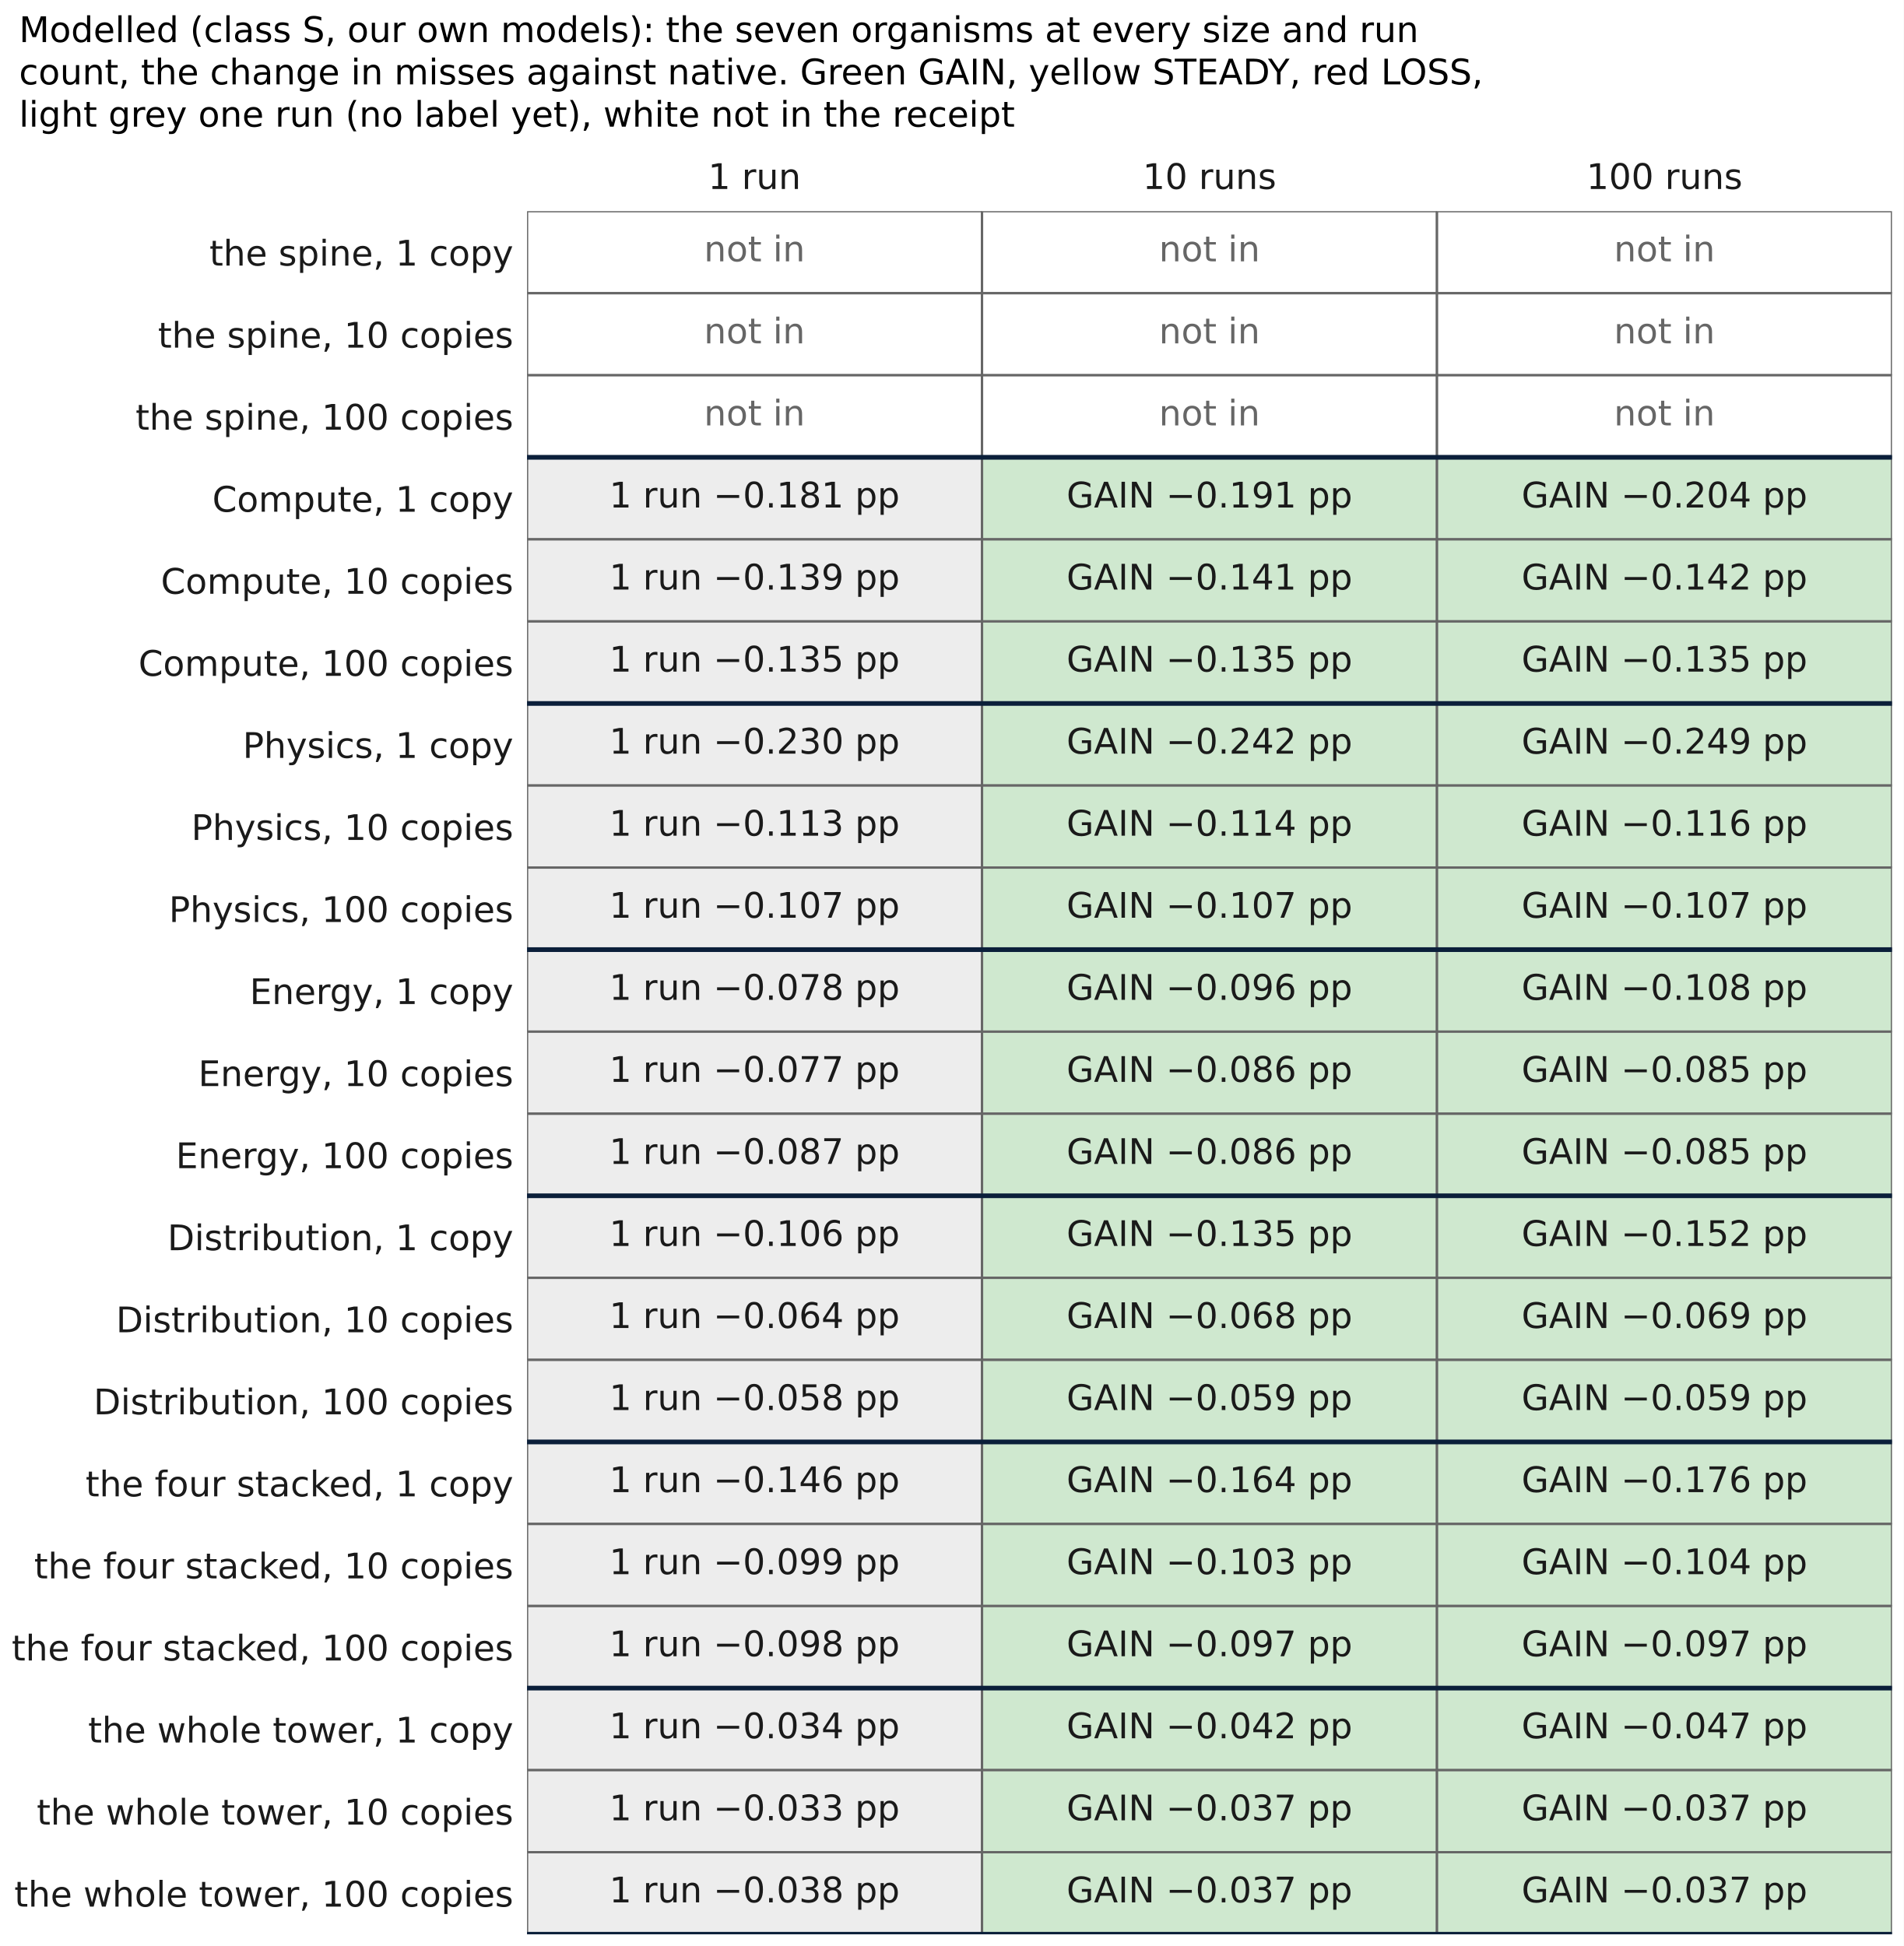
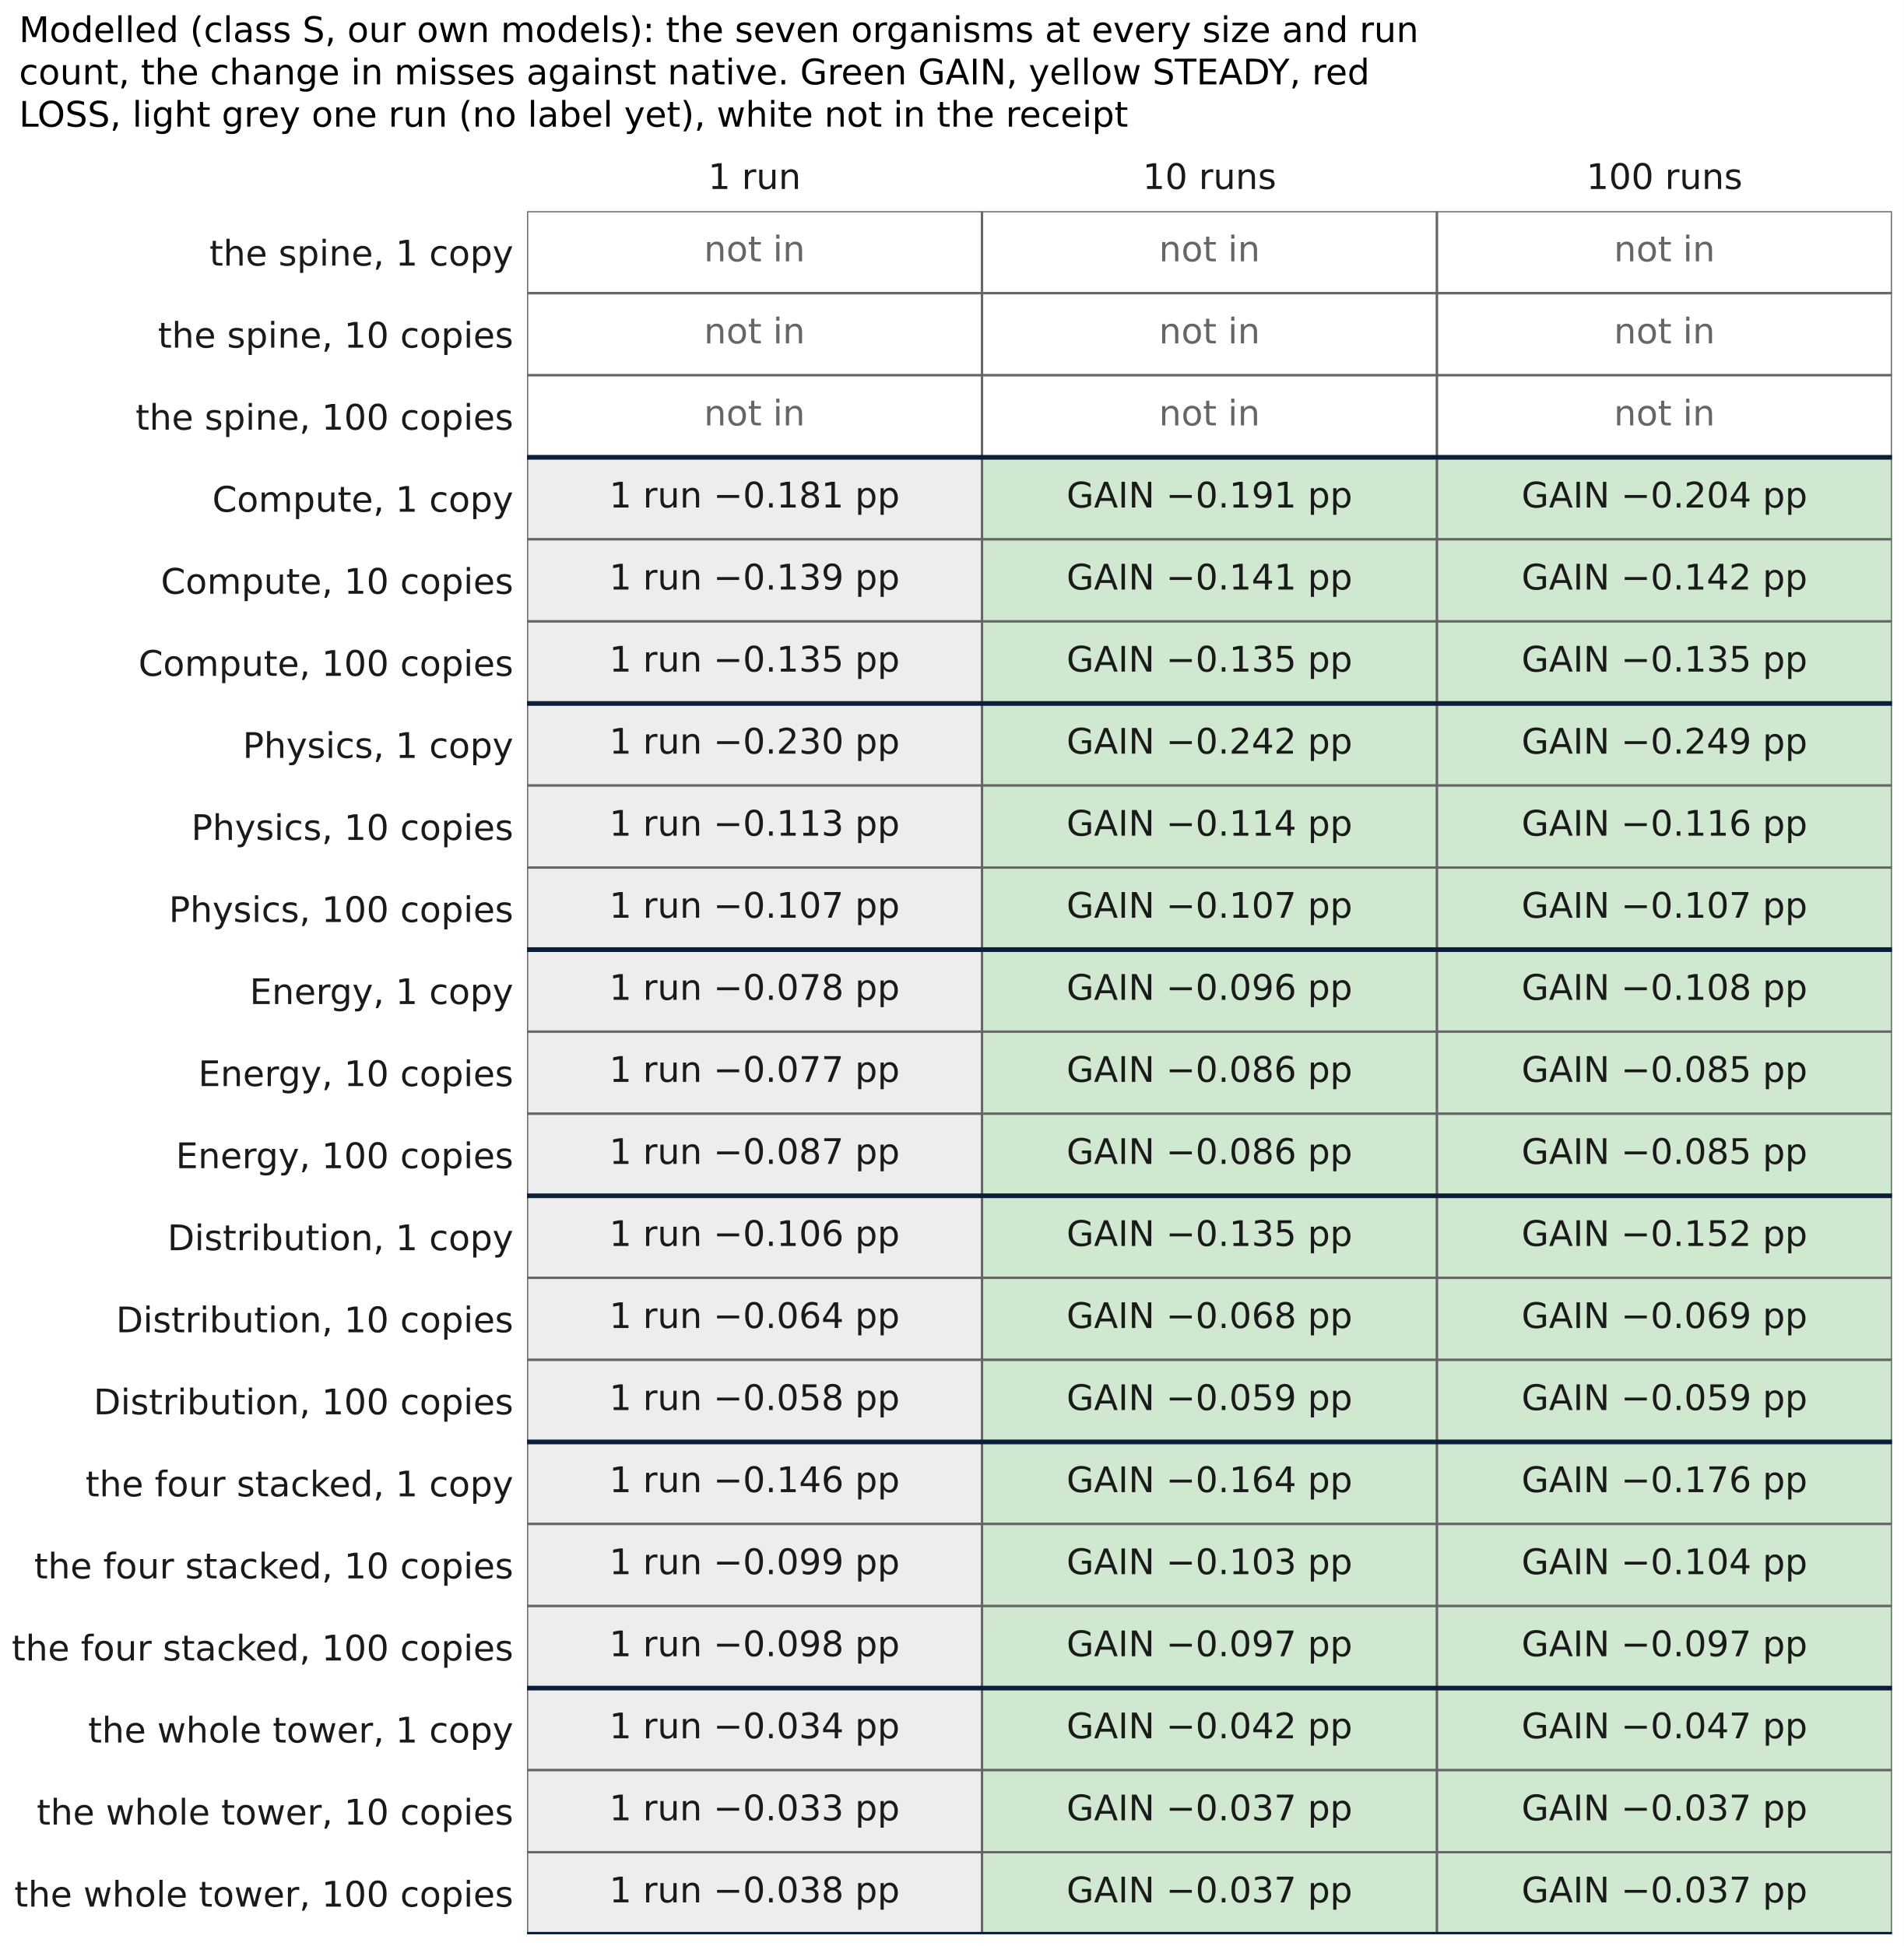
<svg xmlns="http://www.w3.org/2000/svg" width="486pt" height="496.8pt" viewBox="0 0 486 496.8" version="1.1">
  <defs>
    <style type="text/css">*{stroke-linejoin: round; stroke-linecap: butt}</style>
  </defs>
  <g id="figure_1">
    <g id="patch_1">
      <path d="M 0 496.8  L 486 496.8  L 486 0  L 0 0  z " style="fill: #ffffff" />
    </g>
    <g id="axes_1">
      <g id="patch_2">
        <path d="M 134.548 493.8  L 483 493.8  L 483 53.908  L 134.548 53.908  z " style="fill: #ffffff" />
      </g>
      <g id="patch_3">
        <path d="M 134.548 53.908  L 250.698 53.908  L 250.698 74.855  L 134.548 74.855  z " clip-path="url(#pb5e49be110)" style="fill: #ffffff; stroke: #666666; stroke-width: 0.6; stroke-linejoin: miter" />
      </g>
      <g id="patch_4">
        <path d="M 250.698 53.908  L 366.849 53.908  L 366.849 74.855  L 250.698 74.855  z " clip-path="url(#pb5e49be110)" style="fill: #ffffff; stroke: #666666; stroke-width: 0.6; stroke-linejoin: miter" />
      </g>
      <g id="patch_5">
        <path d="M 366.849 53.908  L 483 53.908  L 483 74.855  L 366.849 74.855  z " clip-path="url(#pb5e49be110)" style="fill: #ffffff; stroke: #666666; stroke-width: 0.6; stroke-linejoin: miter" />
      </g>
      <g id="patch_6">
        <path d="M 134.548 74.855  L 250.698 74.855  L 250.698 95.803  L 134.548 95.803  z " clip-path="url(#pb5e49be110)" style="fill: #ffffff; stroke: #666666; stroke-width: 0.6; stroke-linejoin: miter" />
      </g>
      <g id="patch_7">
        <path d="M 250.698 74.855  L 366.849 74.855  L 366.849 95.803  L 250.698 95.803  z " clip-path="url(#pb5e49be110)" style="fill: #ffffff; stroke: #666666; stroke-width: 0.6; stroke-linejoin: miter" />
      </g>
      <g id="patch_8">
        <path d="M 366.849 74.855  L 483 74.855  L 483 95.803  L 366.849 95.803  z " clip-path="url(#pb5e49be110)" style="fill: #ffffff; stroke: #666666; stroke-width: 0.6; stroke-linejoin: miter" />
      </g>
      <g id="patch_9">
        <path d="M 134.548 95.803  L 250.698 95.803  L 250.698 116.75  L 134.548 116.75  z " clip-path="url(#pb5e49be110)" style="fill: #ffffff; stroke: #666666; stroke-width: 0.6; stroke-linejoin: miter" />
      </g>
      <g id="patch_10">
        <path d="M 250.698 95.803  L 366.849 95.803  L 366.849 116.75  L 250.698 116.75  z " clip-path="url(#pb5e49be110)" style="fill: #ffffff; stroke: #666666; stroke-width: 0.6; stroke-linejoin: miter" />
      </g>
      <g id="patch_11">
        <path d="M 366.849 95.803  L 483 95.803  L 483 116.75  L 366.849 116.75  z " clip-path="url(#pb5e49be110)" style="fill: #ffffff; stroke: #666666; stroke-width: 0.6; stroke-linejoin: miter" />
      </g>
      <g id="patch_12">
        <path d="M 134.548 116.75  L 250.698 116.75  L 250.698 137.697  L 134.548 137.697  z " clip-path="url(#pb5e49be110)" style="fill: #ededed; stroke: #666666; stroke-width: 0.6; stroke-linejoin: miter" />
      </g>
      <g id="patch_13">
        <path d="M 250.698 116.75  L 366.849 116.75  L 366.849 137.697  L 250.698 137.697  z " clip-path="url(#pb5e49be110)" style="fill: #cfe8cf; stroke: #666666; stroke-width: 0.6; stroke-linejoin: miter" />
      </g>
      <g id="patch_14">
        <path d="M 366.849 116.75  L 483 116.75  L 483 137.697  L 366.849 137.697  z " clip-path="url(#pb5e49be110)" style="fill: #cfe8cf; stroke: #666666; stroke-width: 0.6; stroke-linejoin: miter" />
      </g>
      <g id="patch_15">
        <path d="M 134.548 137.697  L 250.698 137.697  L 250.698 158.644  L 134.548 158.644  z " clip-path="url(#pb5e49be110)" style="fill: #ededed; stroke: #666666; stroke-width: 0.6; stroke-linejoin: miter" />
      </g>
      <g id="patch_16">
        <path d="M 250.698 137.697  L 366.849 137.697  L 366.849 158.644  L 250.698 158.644  z " clip-path="url(#pb5e49be110)" style="fill: #cfe8cf; stroke: #666666; stroke-width: 0.6; stroke-linejoin: miter" />
      </g>
      <g id="patch_17">
        <path d="M 366.849 137.697  L 483 137.697  L 483 158.644  L 366.849 158.644  z " clip-path="url(#pb5e49be110)" style="fill: #cfe8cf; stroke: #666666; stroke-width: 0.6; stroke-linejoin: miter" />
      </g>
      <g id="patch_18">
        <path d="M 134.548 158.644  L 250.698 158.644  L 250.698 179.591  L 134.548 179.591  z " clip-path="url(#pb5e49be110)" style="fill: #ededed; stroke: #666666; stroke-width: 0.6; stroke-linejoin: miter" />
      </g>
      <g id="patch_19">
        <path d="M 250.698 158.644  L 366.849 158.644  L 366.849 179.591  L 250.698 179.591  z " clip-path="url(#pb5e49be110)" style="fill: #cfe8cf; stroke: #666666; stroke-width: 0.6; stroke-linejoin: miter" />
      </g>
      <g id="patch_20">
        <path d="M 366.849 158.644  L 483 158.644  L 483 179.591  L 366.849 179.591  z " clip-path="url(#pb5e49be110)" style="fill: #cfe8cf; stroke: #666666; stroke-width: 0.6; stroke-linejoin: miter" />
      </g>
      <g id="patch_21">
        <path d="M 134.548 179.591  L 250.698 179.591  L 250.698 200.539  L 134.548 200.539  z " clip-path="url(#pb5e49be110)" style="fill: #ededed; stroke: #666666; stroke-width: 0.6; stroke-linejoin: miter" />
      </g>
      <g id="patch_22">
        <path d="M 250.698 179.591  L 366.849 179.591  L 366.849 200.539  L 250.698 200.539  z " clip-path="url(#pb5e49be110)" style="fill: #cfe8cf; stroke: #666666; stroke-width: 0.6; stroke-linejoin: miter" />
      </g>
      <g id="patch_23">
        <path d="M 366.849 179.591  L 483 179.591  L 483 200.539  L 366.849 200.539  z " clip-path="url(#pb5e49be110)" style="fill: #cfe8cf; stroke: #666666; stroke-width: 0.6; stroke-linejoin: miter" />
      </g>
      <g id="patch_24">
        <path d="M 134.548 200.539  L 250.698 200.539  L 250.698 221.486  L 134.548 221.486  z " clip-path="url(#pb5e49be110)" style="fill: #ededed; stroke: #666666; stroke-width: 0.6; stroke-linejoin: miter" />
      </g>
      <g id="patch_25">
        <path d="M 250.698 200.539  L 366.849 200.539  L 366.849 221.486  L 250.698 221.486  z " clip-path="url(#pb5e49be110)" style="fill: #cfe8cf; stroke: #666666; stroke-width: 0.6; stroke-linejoin: miter" />
      </g>
      <g id="patch_26">
        <path d="M 366.849 200.539  L 483 200.539  L 483 221.486  L 366.849 221.486  z " clip-path="url(#pb5e49be110)" style="fill: #cfe8cf; stroke: #666666; stroke-width: 0.6; stroke-linejoin: miter" />
      </g>
      <g id="patch_27">
        <path d="M 134.548 221.486  L 250.698 221.486  L 250.698 242.433  L 134.548 242.433  z " clip-path="url(#pb5e49be110)" style="fill: #ededed; stroke: #666666; stroke-width: 0.6; stroke-linejoin: miter" />
      </g>
      <g id="patch_28">
        <path d="M 250.698 221.486  L 366.849 221.486  L 366.849 242.433  L 250.698 242.433  z " clip-path="url(#pb5e49be110)" style="fill: #cfe8cf; stroke: #666666; stroke-width: 0.6; stroke-linejoin: miter" />
      </g>
      <g id="patch_29">
        <path d="M 366.849 221.486  L 483 221.486  L 483 242.433  L 366.849 242.433  z " clip-path="url(#pb5e49be110)" style="fill: #cfe8cf; stroke: #666666; stroke-width: 0.6; stroke-linejoin: miter" />
      </g>
      <g id="patch_30">
        <path d="M 134.548 242.433  L 250.698 242.433  L 250.698 263.38  L 134.548 263.38  z " clip-path="url(#pb5e49be110)" style="fill: #ededed; stroke: #666666; stroke-width: 0.6; stroke-linejoin: miter" />
      </g>
      <g id="patch_31">
        <path d="M 250.698 242.433  L 366.849 242.433  L 366.849 263.38  L 250.698 263.38  z " clip-path="url(#pb5e49be110)" style="fill: #cfe8cf; stroke: #666666; stroke-width: 0.6; stroke-linejoin: miter" />
      </g>
      <g id="patch_32">
        <path d="M 366.849 242.433  L 483 242.433  L 483 263.38  L 366.849 263.38  z " clip-path="url(#pb5e49be110)" style="fill: #cfe8cf; stroke: #666666; stroke-width: 0.6; stroke-linejoin: miter" />
      </g>
      <g id="patch_33">
        <path d="M 134.548 263.38  L 250.698 263.38  L 250.698 284.328  L 134.548 284.328  z " clip-path="url(#pb5e49be110)" style="fill: #ededed; stroke: #666666; stroke-width: 0.6; stroke-linejoin: miter" />
      </g>
      <g id="patch_34">
        <path d="M 250.698 263.38  L 366.849 263.38  L 366.849 284.328  L 250.698 284.328  z " clip-path="url(#pb5e49be110)" style="fill: #cfe8cf; stroke: #666666; stroke-width: 0.6; stroke-linejoin: miter" />
      </g>
      <g id="patch_35">
        <path d="M 366.849 263.38  L 483 263.38  L 483 284.328  L 366.849 284.328  z " clip-path="url(#pb5e49be110)" style="fill: #cfe8cf; stroke: #666666; stroke-width: 0.6; stroke-linejoin: miter" />
      </g>
      <g id="patch_36">
        <path d="M 134.548 284.328  L 250.698 284.328  L 250.698 305.275  L 134.548 305.275  z " clip-path="url(#pb5e49be110)" style="fill: #ededed; stroke: #666666; stroke-width: 0.6; stroke-linejoin: miter" />
      </g>
      <g id="patch_37">
        <path d="M 250.698 284.328  L 366.849 284.328  L 366.849 305.275  L 250.698 305.275  z " clip-path="url(#pb5e49be110)" style="fill: #cfe8cf; stroke: #666666; stroke-width: 0.6; stroke-linejoin: miter" />
      </g>
      <g id="patch_38">
        <path d="M 366.849 284.328  L 483 284.328  L 483 305.275  L 366.849 305.275  z " clip-path="url(#pb5e49be110)" style="fill: #cfe8cf; stroke: #666666; stroke-width: 0.6; stroke-linejoin: miter" />
      </g>
      <g id="patch_39">
        <path d="M 134.548 305.275  L 250.698 305.275  L 250.698 326.222  L 134.548 326.222  z " clip-path="url(#pb5e49be110)" style="fill: #ededed; stroke: #666666; stroke-width: 0.6; stroke-linejoin: miter" />
      </g>
      <g id="patch_40">
        <path d="M 250.698 305.275  L 366.849 305.275  L 366.849 326.222  L 250.698 326.222  z " clip-path="url(#pb5e49be110)" style="fill: #cfe8cf; stroke: #666666; stroke-width: 0.6; stroke-linejoin: miter" />
      </g>
      <g id="patch_41">
        <path d="M 366.849 305.275  L 483 305.275  L 483 326.222  L 366.849 326.222  z " clip-path="url(#pb5e49be110)" style="fill: #cfe8cf; stroke: #666666; stroke-width: 0.6; stroke-linejoin: miter" />
      </g>
      <g id="patch_42">
        <path d="M 134.548 326.222  L 250.698 326.222  L 250.698 347.169  L 134.548 347.169  z " clip-path="url(#pb5e49be110)" style="fill: #ededed; stroke: #666666; stroke-width: 0.6; stroke-linejoin: miter" />
      </g>
      <g id="patch_43">
        <path d="M 250.698 326.222  L 366.849 326.222  L 366.849 347.169  L 250.698 347.169  z " clip-path="url(#pb5e49be110)" style="fill: #cfe8cf; stroke: #666666; stroke-width: 0.6; stroke-linejoin: miter" />
      </g>
      <g id="patch_44">
        <path d="M 366.849 326.222  L 483 326.222  L 483 347.169  L 366.849 347.169  z " clip-path="url(#pb5e49be110)" style="fill: #cfe8cf; stroke: #666666; stroke-width: 0.6; stroke-linejoin: miter" />
      </g>
      <g id="patch_45">
        <path d="M 134.548 347.169  L 250.698 347.169  L 250.698 368.116  L 134.548 368.116  z " clip-path="url(#pb5e49be110)" style="fill: #ededed; stroke: #666666; stroke-width: 0.6; stroke-linejoin: miter" />
      </g>
      <g id="patch_46">
        <path d="M 250.698 347.169  L 366.849 347.169  L 366.849 368.116  L 250.698 368.116  z " clip-path="url(#pb5e49be110)" style="fill: #cfe8cf; stroke: #666666; stroke-width: 0.6; stroke-linejoin: miter" />
      </g>
      <g id="patch_47">
        <path d="M 366.849 347.169  L 483 347.169  L 483 368.116  L 366.849 368.116  z " clip-path="url(#pb5e49be110)" style="fill: #cfe8cf; stroke: #666666; stroke-width: 0.6; stroke-linejoin: miter" />
      </g>
      <g id="patch_48">
        <path d="M 134.548 368.116  L 250.698 368.116  L 250.698 389.064  L 134.548 389.064  z " clip-path="url(#pb5e49be110)" style="fill: #ededed; stroke: #666666; stroke-width: 0.6; stroke-linejoin: miter" />
      </g>
      <g id="patch_49">
        <path d="M 250.698 368.116  L 366.849 368.116  L 366.849 389.064  L 250.698 389.064  z " clip-path="url(#pb5e49be110)" style="fill: #cfe8cf; stroke: #666666; stroke-width: 0.6; stroke-linejoin: miter" />
      </g>
      <g id="patch_50">
        <path d="M 366.849 368.116  L 483 368.116  L 483 389.064  L 366.849 389.064  z " clip-path="url(#pb5e49be110)" style="fill: #cfe8cf; stroke: #666666; stroke-width: 0.6; stroke-linejoin: miter" />
      </g>
      <g id="patch_51">
        <path d="M 134.548 389.064  L 250.698 389.064  L 250.698 410.011  L 134.548 410.011  z " clip-path="url(#pb5e49be110)" style="fill: #ededed; stroke: #666666; stroke-width: 0.6; stroke-linejoin: miter" />
      </g>
      <g id="patch_52">
        <path d="M 250.698 389.064  L 366.849 389.064  L 366.849 410.011  L 250.698 410.011  z " clip-path="url(#pb5e49be110)" style="fill: #cfe8cf; stroke: #666666; stroke-width: 0.6; stroke-linejoin: miter" />
      </g>
      <g id="patch_53">
        <path d="M 366.849 389.064  L 483 389.064  L 483 410.011  L 366.849 410.011  z " clip-path="url(#pb5e49be110)" style="fill: #cfe8cf; stroke: #666666; stroke-width: 0.6; stroke-linejoin: miter" />
      </g>
      <g id="patch_54">
        <path d="M 134.548 410.011  L 250.698 410.011  L 250.698 430.958  L 134.548 430.958  z " clip-path="url(#pb5e49be110)" style="fill: #ededed; stroke: #666666; stroke-width: 0.6; stroke-linejoin: miter" />
      </g>
      <g id="patch_55">
        <path d="M 250.698 410.011  L 366.849 410.011  L 366.849 430.958  L 250.698 430.958  z " clip-path="url(#pb5e49be110)" style="fill: #cfe8cf; stroke: #666666; stroke-width: 0.6; stroke-linejoin: miter" />
      </g>
      <g id="patch_56">
        <path d="M 366.849 410.011  L 483 410.011  L 483 430.958  L 366.849 430.958  z " clip-path="url(#pb5e49be110)" style="fill: #cfe8cf; stroke: #666666; stroke-width: 0.6; stroke-linejoin: miter" />
      </g>
      <g id="patch_57">
        <path d="M 134.548 430.958  L 250.698 430.958  L 250.698 451.905  L 134.548 451.905  z " clip-path="url(#pb5e49be110)" style="fill: #ededed; stroke: #666666; stroke-width: 0.6; stroke-linejoin: miter" />
      </g>
      <g id="patch_58">
        <path d="M 250.698 430.958  L 366.849 430.958  L 366.849 451.905  L 250.698 451.905  z " clip-path="url(#pb5e49be110)" style="fill: #cfe8cf; stroke: #666666; stroke-width: 0.6; stroke-linejoin: miter" />
      </g>
      <g id="patch_59">
        <path d="M 366.849 430.958  L 483 430.958  L 483 451.905  L 366.849 451.905  z " clip-path="url(#pb5e49be110)" style="fill: #cfe8cf; stroke: #666666; stroke-width: 0.6; stroke-linejoin: miter" />
      </g>
      <g id="patch_60">
        <path d="M 134.548 451.905  L 250.698 451.905  L 250.698 472.853  L 134.548 472.853  z " clip-path="url(#pb5e49be110)" style="fill: #ededed; stroke: #666666; stroke-width: 0.6; stroke-linejoin: miter" />
      </g>
      <g id="patch_61">
        <path d="M 250.698 451.905  L 366.849 451.905  L 366.849 472.853  L 250.698 472.853  z " clip-path="url(#pb5e49be110)" style="fill: #cfe8cf; stroke: #666666; stroke-width: 0.6; stroke-linejoin: miter" />
      </g>
      <g id="patch_62">
        <path d="M 366.849 451.905  L 483 451.905  L 483 472.853  L 366.849 472.853  z " clip-path="url(#pb5e49be110)" style="fill: #cfe8cf; stroke: #666666; stroke-width: 0.6; stroke-linejoin: miter" />
      </g>
      <g id="patch_63">
        <path d="M 134.548 472.853  L 250.698 472.853  L 250.698 493.8  L 134.548 493.8  z " clip-path="url(#pb5e49be110)" style="fill: #ededed; stroke: #666666; stroke-width: 0.6; stroke-linejoin: miter" />
      </g>
      <g id="patch_64">
        <path d="M 250.698 472.853  L 366.849 472.853  L 366.849 493.8  L 250.698 493.8  z " clip-path="url(#pb5e49be110)" style="fill: #cfe8cf; stroke: #666666; stroke-width: 0.6; stroke-linejoin: miter" />
      </g>
      <g id="patch_65">
        <path d="M 366.849 472.853  L 483 472.853  L 483 493.8  L 366.849 493.8  z " clip-path="url(#pb5e49be110)" style="fill: #cfe8cf; stroke: #666666; stroke-width: 0.6; stroke-linejoin: miter" />
      </g>
      <g id="matplotlib.axis_1">
        <g id="xtick_1">
          <g id="line2d_1" />
          <g id="text_1">
            <text style="font-size: 9px; font-family: 'DejaVu Sans'; text-anchor: middle; fill: #1a1a1a" x="192.623" y="48.246" transform="rotate(-0 192.6231 48.24599)">1 run</text>
          </g>
        </g>
        <g id="xtick_2">
          <g id="line2d_2" />
          <g id="text_2">
            <text style="font-size: 9px; font-family: 'DejaVu Sans'; text-anchor: middle; fill: #1a1a1a" x="308.774" y="48.246" transform="rotate(-0 308.7738 48.24599)">10 runs</text>
          </g>
        </g>
        <g id="xtick_3">
          <g id="line2d_3" />
          <g id="text_3">
            <text style="font-size: 9px; font-family: 'DejaVu Sans'; text-anchor: middle; fill: #1a1a1a" x="424.924" y="48.246" transform="rotate(-0 424.9244 48.24599)">100 runs</text>
          </g>
        </g>
      </g>
      <g id="matplotlib.axis_2">
        <g id="ytick_1">
          <g id="line2d_4" />
          <g id="text_4">
            <text style="font-size: 9px; font-family: 'DejaVu Sans'; text-anchor: end; fill: #1a1a1a" x="131.048" y="67.801" transform="rotate(-0 131.0477 67.80101)">the spine, 1 copy</text>
          </g>
        </g>
        <g id="ytick_2">
          <g id="line2d_5" />
          <g id="text_5">
            <text style="font-size: 9px; font-family: 'DejaVu Sans'; text-anchor: end; fill: #1a1a1a" x="131.048" y="88.748" transform="rotate(-0 131.0477 88.74823)">the spine, 10 copies</text>
          </g>
        </g>
        <g id="ytick_3">
          <g id="line2d_6" />
          <g id="text_6">
            <text style="font-size: 9px; font-family: 'DejaVu Sans'; text-anchor: end; fill: #1a1a1a" x="131.048" y="109.695" transform="rotate(-0 131.0477 109.6955)">the spine, 100 copies</text>
          </g>
        </g>
        <g id="ytick_4">
          <g id="line2d_7" />
          <g id="text_7">
            <text style="font-size: 9px; font-family: 'DejaVu Sans'; text-anchor: end; fill: #1a1a1a" x="131.048" y="130.642" transform="rotate(-0 131.0477 130.6423)">Compute, 1 copy</text>
          </g>
        </g>
        <g id="ytick_5">
          <g id="line2d_8" />
          <g id="text_8">
            <text style="font-size: 9px; font-family: 'DejaVu Sans'; text-anchor: end; fill: #1a1a1a" x="131.048" y="151.59" transform="rotate(-0 131.0477 151.5899)">Compute, 10 copies</text>
          </g>
        </g>
        <g id="ytick_6">
          <g id="line2d_9" />
          <g id="text_9">
            <text style="font-size: 9px; font-family: 'DejaVu Sans'; text-anchor: end; fill: #1a1a1a" x="131.048" y="172.537" transform="rotate(-0 131.0477 172.5371)">Compute, 100 copies</text>
          </g>
        </g>
        <g id="ytick_7">
          <g id="line2d_10" />
          <g id="text_10">
            <text style="font-size: 9px; font-family: 'DejaVu Sans'; text-anchor: end; fill: #1a1a1a" x="131.048" y="193.484" transform="rotate(-0 131.0477 193.4843)">Physics, 1 copy</text>
          </g>
        </g>
        <g id="ytick_8">
          <g id="line2d_11" />
          <g id="text_11">
            <text style="font-size: 9px; font-family: 'DejaVu Sans'; text-anchor: end; fill: #1a1a1a" x="131.048" y="214.432" transform="rotate(-0 131.0477 214.4316)">Physics, 10 copies</text>
          </g>
        </g>
        <g id="ytick_9">
          <g id="line2d_12" />
          <g id="text_12">
            <text style="font-size: 9px; font-family: 'DejaVu Sans'; text-anchor: end; fill: #1a1a1a" x="131.048" y="235.379" transform="rotate(-0 131.0477 235.3788)">Physics, 100 copies</text>
          </g>
        </g>
        <g id="ytick_10">
          <g id="line2d_13" />
          <g id="text_13">
            <text style="font-size: 9px; font-family: 'DejaVu Sans'; text-anchor: end; fill: #1a1a1a" x="131.048" y="256.326" transform="rotate(-0 131.0477 256.3257)">Energy, 1 copy</text>
          </g>
        </g>
        <g id="ytick_11">
          <g id="line2d_14" />
          <g id="text_14">
            <text style="font-size: 9px; font-family: 'DejaVu Sans'; text-anchor: end; fill: #1a1a1a" x="131.048" y="277.273" transform="rotate(-0 131.0477 277.2732)">Energy, 10 copies</text>
          </g>
        </g>
        <g id="ytick_12">
          <g id="line2d_15" />
          <g id="text_15">
            <text style="font-size: 9px; font-family: 'DejaVu Sans'; text-anchor: end; fill: #1a1a1a" x="131.048" y="298.22" transform="rotate(-0 131.0477 298.2205)">Energy, 100 copies</text>
          </g>
        </g>
        <g id="ytick_13">
          <g id="line2d_16" />
          <g id="text_16">
            <text style="font-size: 9px; font-family: 'DejaVu Sans'; text-anchor: end; fill: #1a1a1a" x="131.048" y="319.168" transform="rotate(-0 131.0477 319.1677)">Distribution, 1 copy</text>
          </g>
        </g>
        <g id="ytick_14">
          <g id="line2d_17" />
          <g id="text_17">
            <text style="font-size: 9px; font-family: 'DejaVu Sans'; text-anchor: end; fill: #1a1a1a" x="131.048" y="340.115" transform="rotate(-0 131.0477 340.1149)">Distribution, 10 copies</text>
          </g>
        </g>
        <g id="ytick_15">
          <g id="line2d_18" />
          <g id="text_18">
            <text style="font-size: 9px; font-family: 'DejaVu Sans'; text-anchor: end; fill: #1a1a1a" x="131.048" y="361.062" transform="rotate(-0 131.0477 361.0621)">Distribution, 100 copies</text>
          </g>
        </g>
        <g id="ytick_16">
          <g id="line2d_19" />
          <g id="text_19">
            <text style="font-size: 9px; font-family: 'DejaVu Sans'; text-anchor: end; fill: #1a1a1a" x="131.048" y="382.009" transform="rotate(-0 131.0477 382.0093)">the four stacked, 1 copy</text>
          </g>
        </g>
        <g id="ytick_17">
          <g id="line2d_20" />
          <g id="text_20">
            <text style="font-size: 9px; font-family: 'DejaVu Sans'; text-anchor: end; fill: #1a1a1a" x="131.048" y="402.957" transform="rotate(-0 131.0477 402.9566)">the four stacked, 10 copies</text>
          </g>
        </g>
        <g id="ytick_18">
          <g id="line2d_21" />
          <g id="text_21">
            <text style="font-size: 9px; font-family: 'DejaVu Sans'; text-anchor: end; fill: #1a1a1a" x="131.048" y="423.904" transform="rotate(-0 131.0477 423.9038)">the four stacked, 100 copies</text>
          </g>
        </g>
        <g id="ytick_19">
          <g id="line2d_22" />
          <g id="text_22">
            <text style="font-size: 9px; font-family: 'DejaVu Sans'; text-anchor: end; fill: #1a1a1a" x="131.048" y="444.851" transform="rotate(-0 131.0477 444.851)">the whole tower, 1 copy</text>
          </g>
        </g>
        <g id="ytick_20">
          <g id="line2d_23" />
          <g id="text_23">
            <text style="font-size: 9px; font-family: 'DejaVu Sans'; text-anchor: end; fill: #1a1a1a" x="131.048" y="465.798" transform="rotate(-0 131.0477 465.7982)">the whole tower, 10 copies</text>
          </g>
        </g>
        <g id="ytick_21">
          <g id="line2d_24" />
          <g id="text_24">
            <text style="font-size: 9px; font-family: 'DejaVu Sans'; text-anchor: end; fill: #1a1a1a" x="131.048" y="486.745" transform="rotate(-0 131.0477 486.7454)">the whole tower, 100 copies</text>
          </g>
        </g>
      </g>
      <g id="line2d_25">
        <path d="M 134.548 116.75  L 483 116.75  " clip-path="url(#pb5e49be110)" style="fill: none; stroke: #0b1f3a; stroke-width: 1.2; stroke-linecap: square" />
      </g>
      <g id="line2d_26">
        <path d="M 134.548 179.591  L 483 179.591  " clip-path="url(#pb5e49be110)" style="fill: none; stroke: #0b1f3a; stroke-width: 1.2; stroke-linecap: square" />
      </g>
      <g id="line2d_27">
        <path d="M 134.548 242.433  L 483 242.433  " clip-path="url(#pb5e49be110)" style="fill: none; stroke: #0b1f3a; stroke-width: 1.2; stroke-linecap: square" />
      </g>
      <g id="line2d_28">
        <path d="M 134.548 305.275  L 483 305.275  " clip-path="url(#pb5e49be110)" style="fill: none; stroke: #0b1f3a; stroke-width: 1.2; stroke-linecap: square" />
      </g>
      <g id="line2d_29">
        <path d="M 134.548 368.116  L 483 368.116  " clip-path="url(#pb5e49be110)" style="fill: none; stroke: #0b1f3a; stroke-width: 1.2; stroke-linecap: square" />
      </g>
      <g id="line2d_30">
        <path d="M 134.548 430.958  L 483 430.958  " clip-path="url(#pb5e49be110)" style="fill: none; stroke: #0b1f3a; stroke-width: 1.2; stroke-linecap: square" />
      </g>
      <g id="line2d_31">
        <path d="M 134.548 493.8  L 483 493.8  " clip-path="url(#pb5e49be110)" style="fill: none; stroke: #0b1f3a; stroke-width: 1.2; stroke-linecap: square" />
      </g>
      <g id="text_25">
        <text style="font-size: 9px; font-family: 'DejaVu Sans'; text-anchor: middle; fill: #666666" x="192.623" y="66.72" transform="rotate(-0 192.6231 66.71996)">not in</text>
      </g>
      <g id="text_26">
        <text style="font-size: 9px; font-family: 'DejaVu Sans'; text-anchor: middle; fill: #666666" x="308.774" y="66.72" transform="rotate(-0 308.7738 66.71996)">not in</text>
      </g>
      <g id="text_27">
        <text style="font-size: 9px; font-family: 'DejaVu Sans'; text-anchor: middle; fill: #666666" x="424.924" y="66.72" transform="rotate(-0 424.9244 66.71996)">not in</text>
      </g>
      <g id="text_28">
        <text style="font-size: 9px; font-family: 'DejaVu Sans'; text-anchor: middle; fill: #666666" x="192.623" y="87.667" transform="rotate(-0 192.6231 87.66718)">not in</text>
      </g>
      <g id="text_29">
        <text style="font-size: 9px; font-family: 'DejaVu Sans'; text-anchor: middle; fill: #666666" x="308.774" y="87.667" transform="rotate(-0 308.7738 87.66718)">not in</text>
      </g>
      <g id="text_30">
        <text style="font-size: 9px; font-family: 'DejaVu Sans'; text-anchor: middle; fill: #666666" x="424.924" y="87.667" transform="rotate(-0 424.9244 87.66718)">not in</text>
      </g>
      <g id="text_31">
        <text style="font-size: 9px; font-family: 'DejaVu Sans'; text-anchor: middle; fill: #666666" x="192.623" y="108.614" transform="rotate(-0 192.6231 108.6144)">not in</text>
      </g>
      <g id="text_32">
        <text style="font-size: 9px; font-family: 'DejaVu Sans'; text-anchor: middle; fill: #666666" x="308.774" y="108.614" transform="rotate(-0 308.7738 108.6144)">not in</text>
      </g>
      <g id="text_33">
        <text style="font-size: 9px; font-family: 'DejaVu Sans'; text-anchor: middle; fill: #666666" x="424.924" y="108.614" transform="rotate(-0 424.9244 108.6144)">not in</text>
      </g>
      <g id="text_34">
        <text style="font-size: 9px; font-family: 'DejaVu Sans'; text-anchor: middle; fill: #1a1a1a" x="192.623" y="129.561" transform="rotate(-0 192.6231 129.5613)">1 run −0.181 pp</text>
      </g>
      <g id="text_35">
        <text style="font-size: 9px; font-family: 'DejaVu Sans'; text-anchor: middle; fill: #1a1a1a" x="308.774" y="129.561" transform="rotate(-0 308.7738 129.5613)">GAIN −0.191 pp</text>
      </g>
      <g id="text_36">
        <text style="font-size: 9px; font-family: 'DejaVu Sans'; text-anchor: middle; fill: #1a1a1a" x="424.924" y="129.561" transform="rotate(-0 424.9244 129.5613)">GAIN −0.204 pp</text>
      </g>
      <g id="text_37">
        <text style="font-size: 9px; font-family: 'DejaVu Sans'; text-anchor: middle; fill: #1a1a1a" x="192.623" y="150.508" transform="rotate(-0 192.6231 150.5085)">1 run −0.139 pp</text>
      </g>
      <g id="text_38">
        <text style="font-size: 9px; font-family: 'DejaVu Sans'; text-anchor: middle; fill: #1a1a1a" x="308.774" y="150.508" transform="rotate(-0 308.7738 150.5085)">GAIN −0.141 pp</text>
      </g>
      <g id="text_39">
        <text style="font-size: 9px; font-family: 'DejaVu Sans'; text-anchor: middle; fill: #1a1a1a" x="424.924" y="150.508" transform="rotate(-0 424.9244 150.5085)">GAIN −0.142 pp</text>
      </g>
      <g id="text_40">
        <text style="font-size: 9px; font-family: 'DejaVu Sans'; text-anchor: middle; fill: #1a1a1a" x="192.623" y="171.456" transform="rotate(-0 192.6231 171.4557)">1 run −0.135 pp</text>
      </g>
      <g id="text_41">
        <text style="font-size: 9px; font-family: 'DejaVu Sans'; text-anchor: middle; fill: #1a1a1a" x="308.774" y="171.456" transform="rotate(-0 308.7738 171.4557)">GAIN −0.135 pp</text>
      </g>
      <g id="text_42">
        <text style="font-size: 9px; font-family: 'DejaVu Sans'; text-anchor: middle; fill: #1a1a1a" x="424.924" y="171.456" transform="rotate(-0 424.9244 171.4557)">GAIN −0.135 pp</text>
      </g>
      <g id="text_43">
        <text style="font-size: 9px; font-family: 'DejaVu Sans'; text-anchor: middle; fill: #1a1a1a" x="192.623" y="192.403" transform="rotate(-0 192.6231 192.4029)">1 run −0.230 pp</text>
      </g>
      <g id="text_44">
        <text style="font-size: 9px; font-family: 'DejaVu Sans'; text-anchor: middle; fill: #1a1a1a" x="308.774" y="192.403" transform="rotate(-0 308.7738 192.4029)">GAIN −0.242 pp</text>
      </g>
      <g id="text_45">
        <text style="font-size: 9px; font-family: 'DejaVu Sans'; text-anchor: middle; fill: #1a1a1a" x="424.924" y="192.403" transform="rotate(-0 424.9244 192.4029)">GAIN −0.249 pp</text>
      </g>
      <g id="text_46">
        <text style="font-size: 9px; font-family: 'DejaVu Sans'; text-anchor: middle; fill: #1a1a1a" x="192.623" y="213.35" transform="rotate(-0 192.6231 213.3502)">1 run −0.113 pp</text>
      </g>
      <g id="text_47">
        <text style="font-size: 9px; font-family: 'DejaVu Sans'; text-anchor: middle; fill: #1a1a1a" x="308.774" y="213.35" transform="rotate(-0 308.7738 213.3502)">GAIN −0.114 pp</text>
      </g>
      <g id="text_48">
        <text style="font-size: 9px; font-family: 'DejaVu Sans'; text-anchor: middle; fill: #1a1a1a" x="424.924" y="213.35" transform="rotate(-0 424.9244 213.3502)">GAIN −0.116 pp</text>
      </g>
      <g id="text_49">
        <text style="font-size: 9px; font-family: 'DejaVu Sans'; text-anchor: middle; fill: #1a1a1a" x="192.623" y="234.297" transform="rotate(-0 192.6231 234.2974)">1 run −0.107 pp</text>
      </g>
      <g id="text_50">
        <text style="font-size: 9px; font-family: 'DejaVu Sans'; text-anchor: middle; fill: #1a1a1a" x="308.774" y="234.297" transform="rotate(-0 308.7738 234.2974)">GAIN −0.107 pp</text>
      </g>
      <g id="text_51">
        <text style="font-size: 9px; font-family: 'DejaVu Sans'; text-anchor: middle; fill: #1a1a1a" x="424.924" y="234.297" transform="rotate(-0 424.9244 234.2974)">GAIN −0.107 pp</text>
      </g>
      <g id="text_52">
        <text style="font-size: 9px; font-family: 'DejaVu Sans'; text-anchor: middle; fill: #1a1a1a" x="192.623" y="255.245" transform="rotate(-0 192.6231 255.2446)">1 run −0.078 pp</text>
      </g>
      <g id="text_53">
        <text style="font-size: 9px; font-family: 'DejaVu Sans'; text-anchor: middle; fill: #1a1a1a" x="308.774" y="255.245" transform="rotate(-0 308.7738 255.2446)">GAIN −0.096 pp</text>
      </g>
      <g id="text_54">
        <text style="font-size: 9px; font-family: 'DejaVu Sans'; text-anchor: middle; fill: #1a1a1a" x="424.924" y="255.245" transform="rotate(-0 424.9244 255.2446)">GAIN −0.108 pp</text>
      </g>
      <g id="text_55">
        <text style="font-size: 9px; font-family: 'DejaVu Sans'; text-anchor: middle; fill: #1a1a1a" x="192.623" y="276.192" transform="rotate(-0 192.6231 276.1918)">1 run −0.077 pp</text>
      </g>
      <g id="text_56">
        <text style="font-size: 9px; font-family: 'DejaVu Sans'; text-anchor: middle; fill: #1a1a1a" x="308.774" y="276.192" transform="rotate(-0 308.7738 276.1918)">GAIN −0.086 pp</text>
      </g>
      <g id="text_57">
        <text style="font-size: 9px; font-family: 'DejaVu Sans'; text-anchor: middle; fill: #1a1a1a" x="424.924" y="276.192" transform="rotate(-0 424.9244 276.1918)">GAIN −0.085 pp</text>
      </g>
      <g id="text_58">
        <text style="font-size: 9px; font-family: 'DejaVu Sans'; text-anchor: middle; fill: #1a1a1a" x="192.623" y="297.139" transform="rotate(-0 192.6231 297.139)">1 run −0.087 pp</text>
      </g>
      <g id="text_59">
        <text style="font-size: 9px; font-family: 'DejaVu Sans'; text-anchor: middle; fill: #1a1a1a" x="308.774" y="297.139" transform="rotate(-0 308.7738 297.139)">GAIN −0.086 pp</text>
      </g>
      <g id="text_60">
        <text style="font-size: 9px; font-family: 'DejaVu Sans'; text-anchor: middle; fill: #1a1a1a" x="424.924" y="297.139" transform="rotate(-0 424.9244 297.139)">GAIN −0.085 pp</text>
      </g>
      <g id="text_61">
        <text style="font-size: 9px; font-family: 'DejaVu Sans'; text-anchor: middle; fill: #1a1a1a" x="192.623" y="318.086" transform="rotate(-0 192.6231 318.0863)">1 run −0.106 pp</text>
      </g>
      <g id="text_62">
        <text style="font-size: 9px; font-family: 'DejaVu Sans'; text-anchor: middle; fill: #1a1a1a" x="308.774" y="318.086" transform="rotate(-0 308.7738 318.0863)">GAIN −0.135 pp</text>
      </g>
      <g id="text_63">
        <text style="font-size: 9px; font-family: 'DejaVu Sans'; text-anchor: middle; fill: #1a1a1a" x="424.924" y="318.086" transform="rotate(-0 424.9244 318.0863)">GAIN −0.152 pp</text>
      </g>
      <g id="text_64">
        <text style="font-size: 9px; font-family: 'DejaVu Sans'; text-anchor: middle; fill: #1a1a1a" x="192.623" y="339.033" transform="rotate(-0 192.6231 339.0335)">1 run −0.064 pp</text>
      </g>
      <g id="text_65">
        <text style="font-size: 9px; font-family: 'DejaVu Sans'; text-anchor: middle; fill: #1a1a1a" x="308.774" y="339.033" transform="rotate(-0 308.7738 339.0335)">GAIN −0.068 pp</text>
      </g>
      <g id="text_66">
        <text style="font-size: 9px; font-family: 'DejaVu Sans'; text-anchor: middle; fill: #1a1a1a" x="424.924" y="339.033" transform="rotate(-0 424.9244 339.0335)">GAIN −0.069 pp</text>
      </g>
      <g id="text_67">
        <text style="font-size: 9px; font-family: 'DejaVu Sans'; text-anchor: middle; fill: #1a1a1a" x="192.623" y="359.981" transform="rotate(-0 192.6231 359.9807)">1 run −0.058 pp</text>
      </g>
      <g id="text_68">
        <text style="font-size: 9px; font-family: 'DejaVu Sans'; text-anchor: middle; fill: #1a1a1a" x="308.774" y="359.981" transform="rotate(-0 308.7738 359.9807)">GAIN −0.059 pp</text>
      </g>
      <g id="text_69">
        <text style="font-size: 9px; font-family: 'DejaVu Sans'; text-anchor: middle; fill: #1a1a1a" x="424.924" y="359.981" transform="rotate(-0 424.9244 359.9807)">GAIN −0.059 pp</text>
      </g>
      <g id="text_70">
        <text style="font-size: 9px; font-family: 'DejaVu Sans'; text-anchor: middle; fill: #1a1a1a" x="192.623" y="380.928" transform="rotate(-0 192.6231 380.9279)">1 run −0.146 pp</text>
      </g>
      <g id="text_71">
        <text style="font-size: 9px; font-family: 'DejaVu Sans'; text-anchor: middle; fill: #1a1a1a" x="308.774" y="380.928" transform="rotate(-0 308.7738 380.9279)">GAIN −0.164 pp</text>
      </g>
      <g id="text_72">
        <text style="font-size: 9px; font-family: 'DejaVu Sans'; text-anchor: middle; fill: #1a1a1a" x="424.924" y="380.928" transform="rotate(-0 424.9244 380.9279)">GAIN −0.176 pp</text>
      </g>
      <g id="text_73">
        <text style="font-size: 9px; font-family: 'DejaVu Sans'; text-anchor: middle; fill: #1a1a1a" x="192.623" y="401.875" transform="rotate(-0 192.6231 401.8752)">1 run −0.099 pp</text>
      </g>
      <g id="text_74">
        <text style="font-size: 9px; font-family: 'DejaVu Sans'; text-anchor: middle; fill: #1a1a1a" x="308.774" y="401.875" transform="rotate(-0 308.7738 401.8752)">GAIN −0.103 pp</text>
      </g>
      <g id="text_75">
        <text style="font-size: 9px; font-family: 'DejaVu Sans'; text-anchor: middle; fill: #1a1a1a" x="424.924" y="401.875" transform="rotate(-0 424.9244 401.8752)">GAIN −0.104 pp</text>
      </g>
      <g id="text_76">
        <text style="font-size: 9px; font-family: 'DejaVu Sans'; text-anchor: middle; fill: #1a1a1a" x="192.623" y="422.822" transform="rotate(-0 192.6231 422.8224)">1 run −0.098 pp</text>
      </g>
      <g id="text_77">
        <text style="font-size: 9px; font-family: 'DejaVu Sans'; text-anchor: middle; fill: #1a1a1a" x="308.774" y="422.822" transform="rotate(-0 308.7738 422.8224)">GAIN −0.097 pp</text>
      </g>
      <g id="text_78">
        <text style="font-size: 9px; font-family: 'DejaVu Sans'; text-anchor: middle; fill: #1a1a1a" x="424.924" y="422.822" transform="rotate(-0 424.9244 422.8224)">GAIN −0.097 pp</text>
      </g>
      <g id="text_79">
        <text style="font-size: 9px; font-family: 'DejaVu Sans'; text-anchor: middle; fill: #1a1a1a" x="192.623" y="443.77" transform="rotate(-0 192.6231 443.7696)">1 run −0.034 pp</text>
      </g>
      <g id="text_80">
        <text style="font-size: 9px; font-family: 'DejaVu Sans'; text-anchor: middle; fill: #1a1a1a" x="308.774" y="443.77" transform="rotate(-0 308.7738 443.7696)">GAIN −0.042 pp</text>
      </g>
      <g id="text_81">
        <text style="font-size: 9px; font-family: 'DejaVu Sans'; text-anchor: middle; fill: #1a1a1a" x="424.924" y="443.77" transform="rotate(-0 424.9244 443.7696)">GAIN −0.047 pp</text>
      </g>
      <g id="text_82">
        <text style="font-size: 9px; font-family: 'DejaVu Sans'; text-anchor: middle; fill: #1a1a1a" x="192.623" y="464.717" transform="rotate(-0 192.6231 464.7168)">1 run −0.033 pp</text>
      </g>
      <g id="text_83">
        <text style="font-size: 9px; font-family: 'DejaVu Sans'; text-anchor: middle; fill: #1a1a1a" x="308.774" y="464.717" transform="rotate(-0 308.7738 464.7168)">GAIN −0.037 pp</text>
      </g>
      <g id="text_84">
        <text style="font-size: 9px; font-family: 'DejaVu Sans'; text-anchor: middle; fill: #1a1a1a" x="424.924" y="464.717" transform="rotate(-0 424.9244 464.7168)">GAIN −0.037 pp</text>
      </g>
      <g id="text_85">
        <text style="font-size: 9px; font-family: 'DejaVu Sans'; text-anchor: middle; fill: #1a1a1a" x="192.623" y="485.664" transform="rotate(-0 192.6231 485.664)">1 run −0.038 pp</text>
      </g>
      <g id="text_86">
        <text style="font-size: 9px; font-family: 'DejaVu Sans'; text-anchor: middle; fill: #1a1a1a" x="308.774" y="485.664" transform="rotate(-0 308.7738 485.664)">GAIN −0.037 pp</text>
      </g>
      <g id="text_87">
        <text style="font-size: 9px; font-family: 'DejaVu Sans'; text-anchor: middle; fill: #1a1a1a" x="424.924" y="485.664" transform="rotate(-0 424.9244 485.664)">GAIN −0.037 pp</text>
      </g>
    </g>
    <g id="text_88">
      <text style="font-size: 9px; font-family: 'DejaVu Sans'" transform="translate(4.86 10.73971)">Modelled (class S, our own models): the seven organisms at every size and run</text>
-       <text style="font-size: 9px; font-family: 'DejaVu Sans'" transform="translate(4.86 21.54217)">count, the change in misses against native. Green GAIN, yellow STEADY, red LOSS,</text>
-       <text style="font-size: 9px; font-family: 'DejaVu Sans'" transform="translate(4.86 32.34463)">light grey one run (no label yet), white not in the receipt</text>
+       <text style="font-size: 9px; font-family: 'DejaVu Sans'" transform="translate(4.86 21.54217)">count, the change in misses against native. Green GAIN, yellow STEADY, red</text>
+       <text style="font-size: 9px; font-family: 'DejaVu Sans'" transform="translate(4.86 32.34463)">LOSS, light grey one run (no label yet), white not in the receipt</text>
    </g>
  </g>
  <defs>
    <clipPath id="pb5e49be110">
      <rect x="134.548" y="53.908" width="348.452" height="439.892" />
    </clipPath>
  </defs>
</svg>
